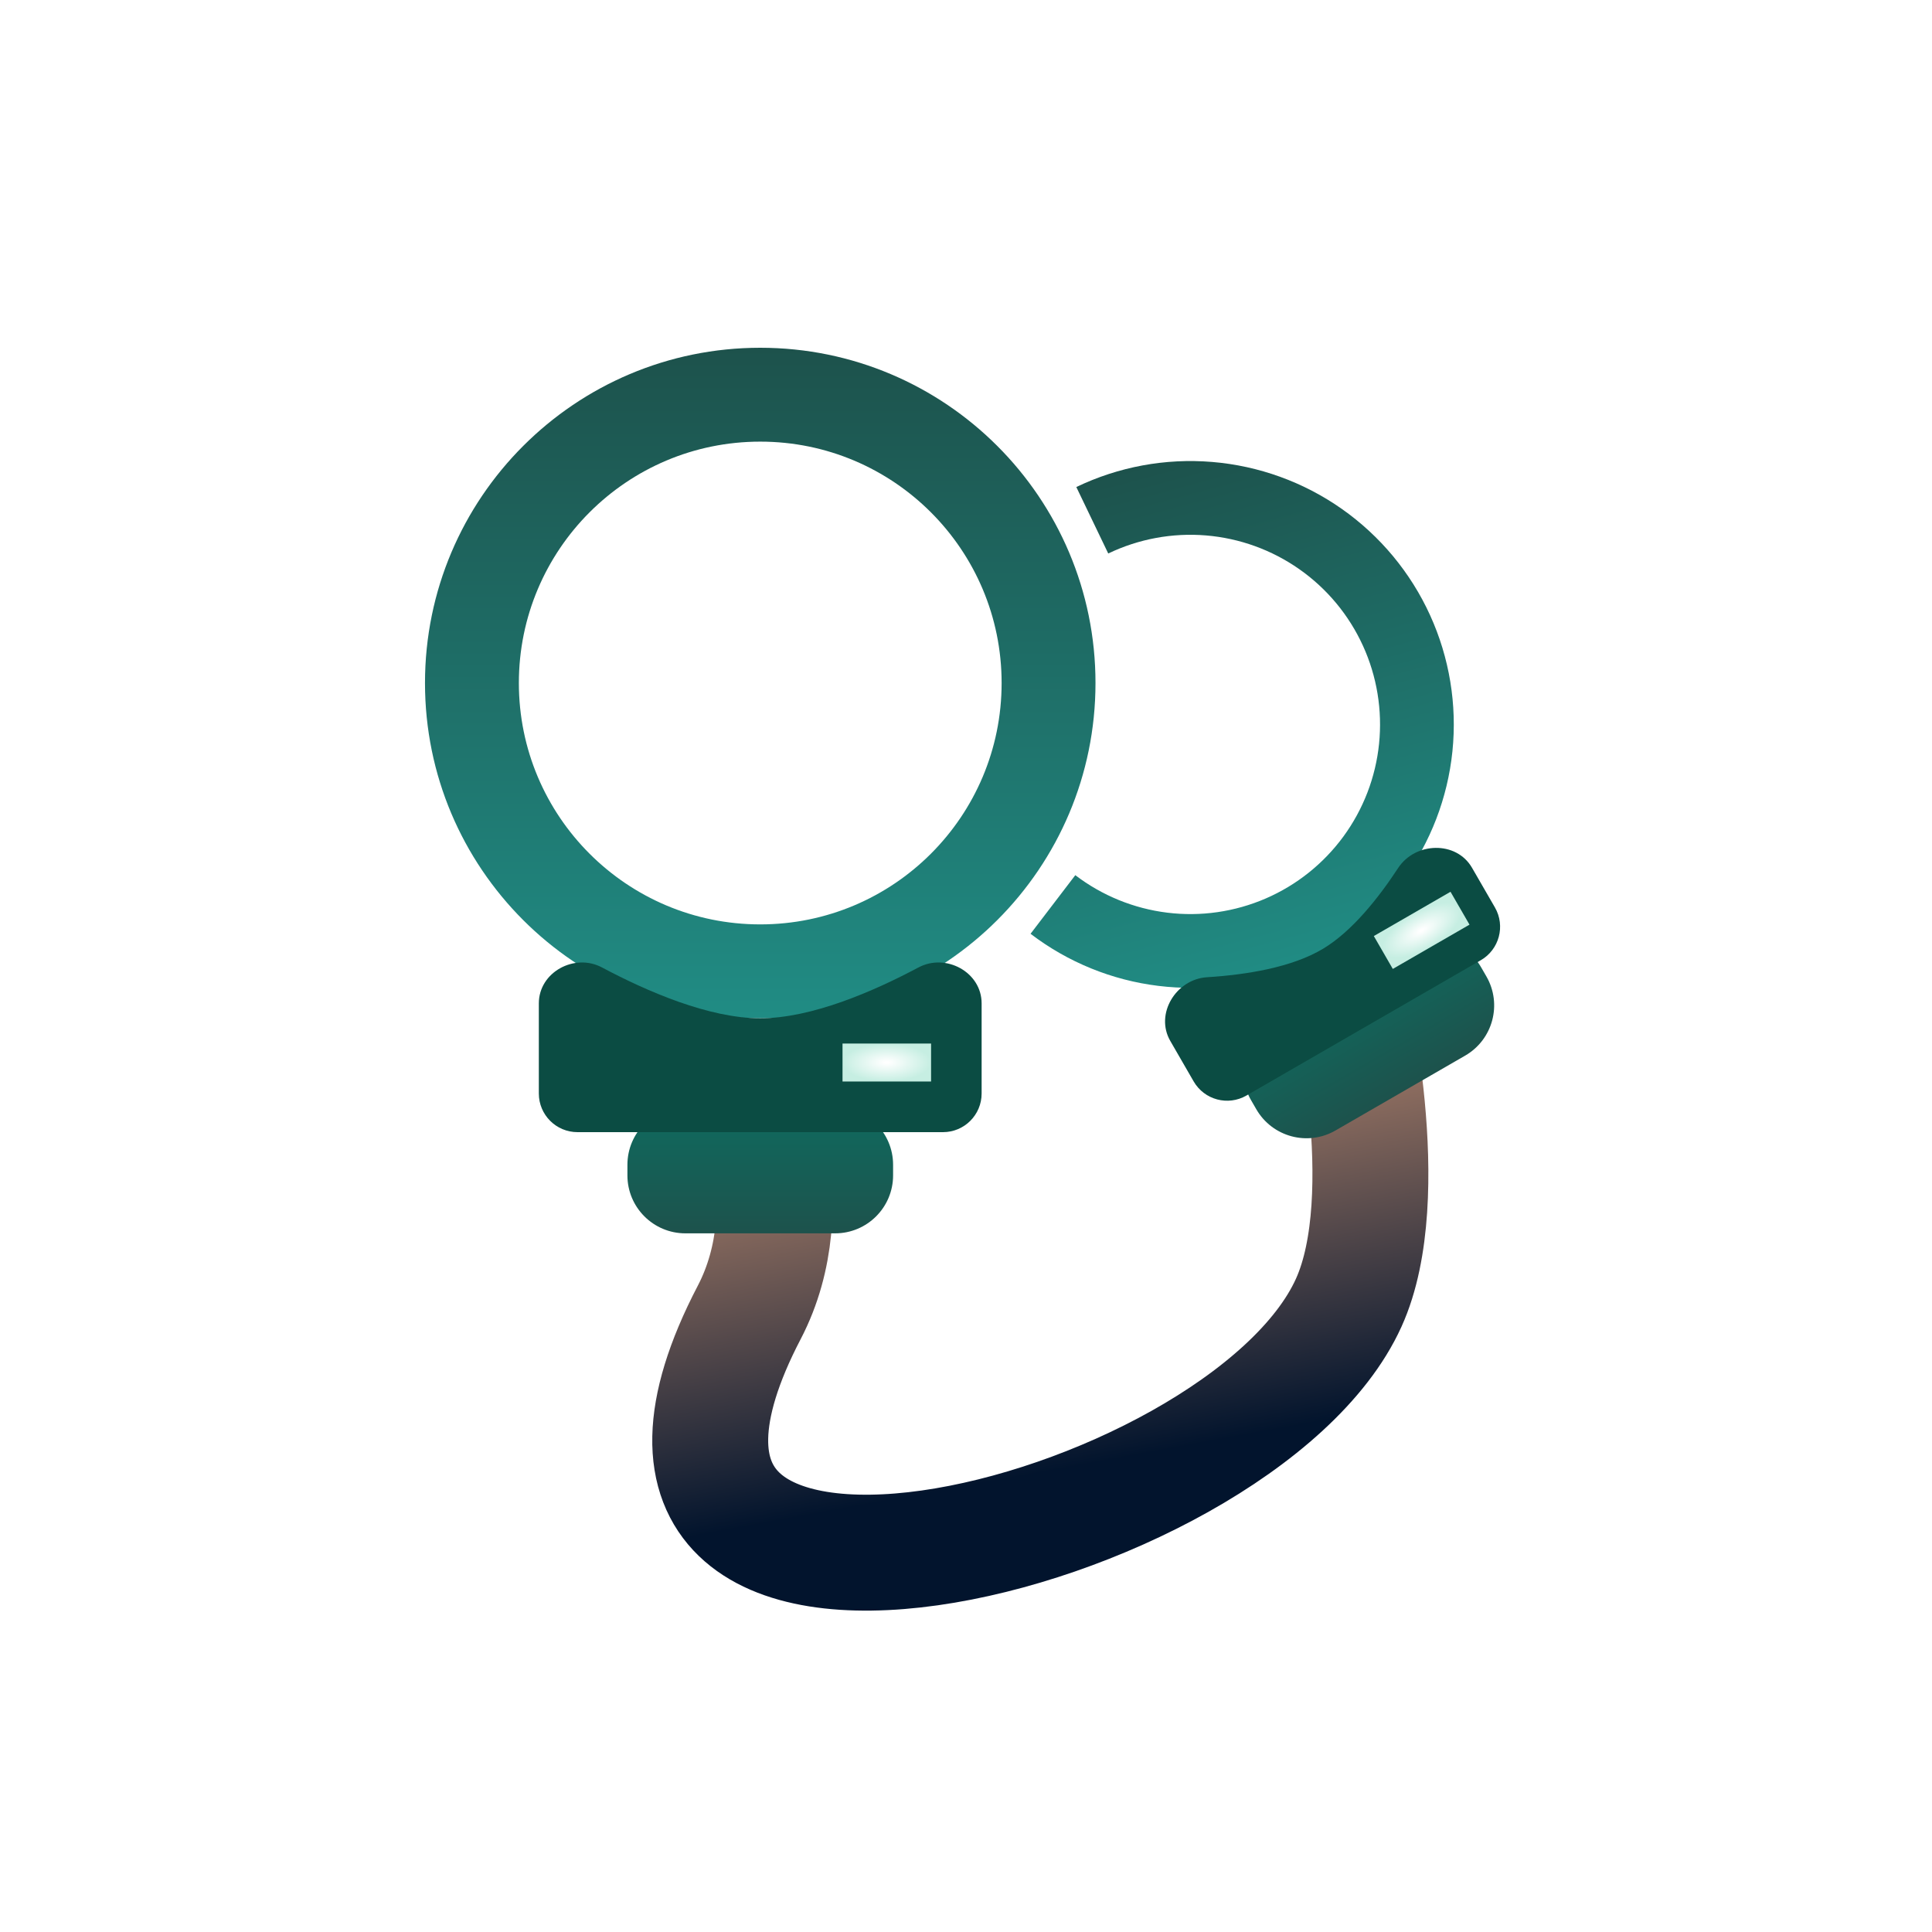
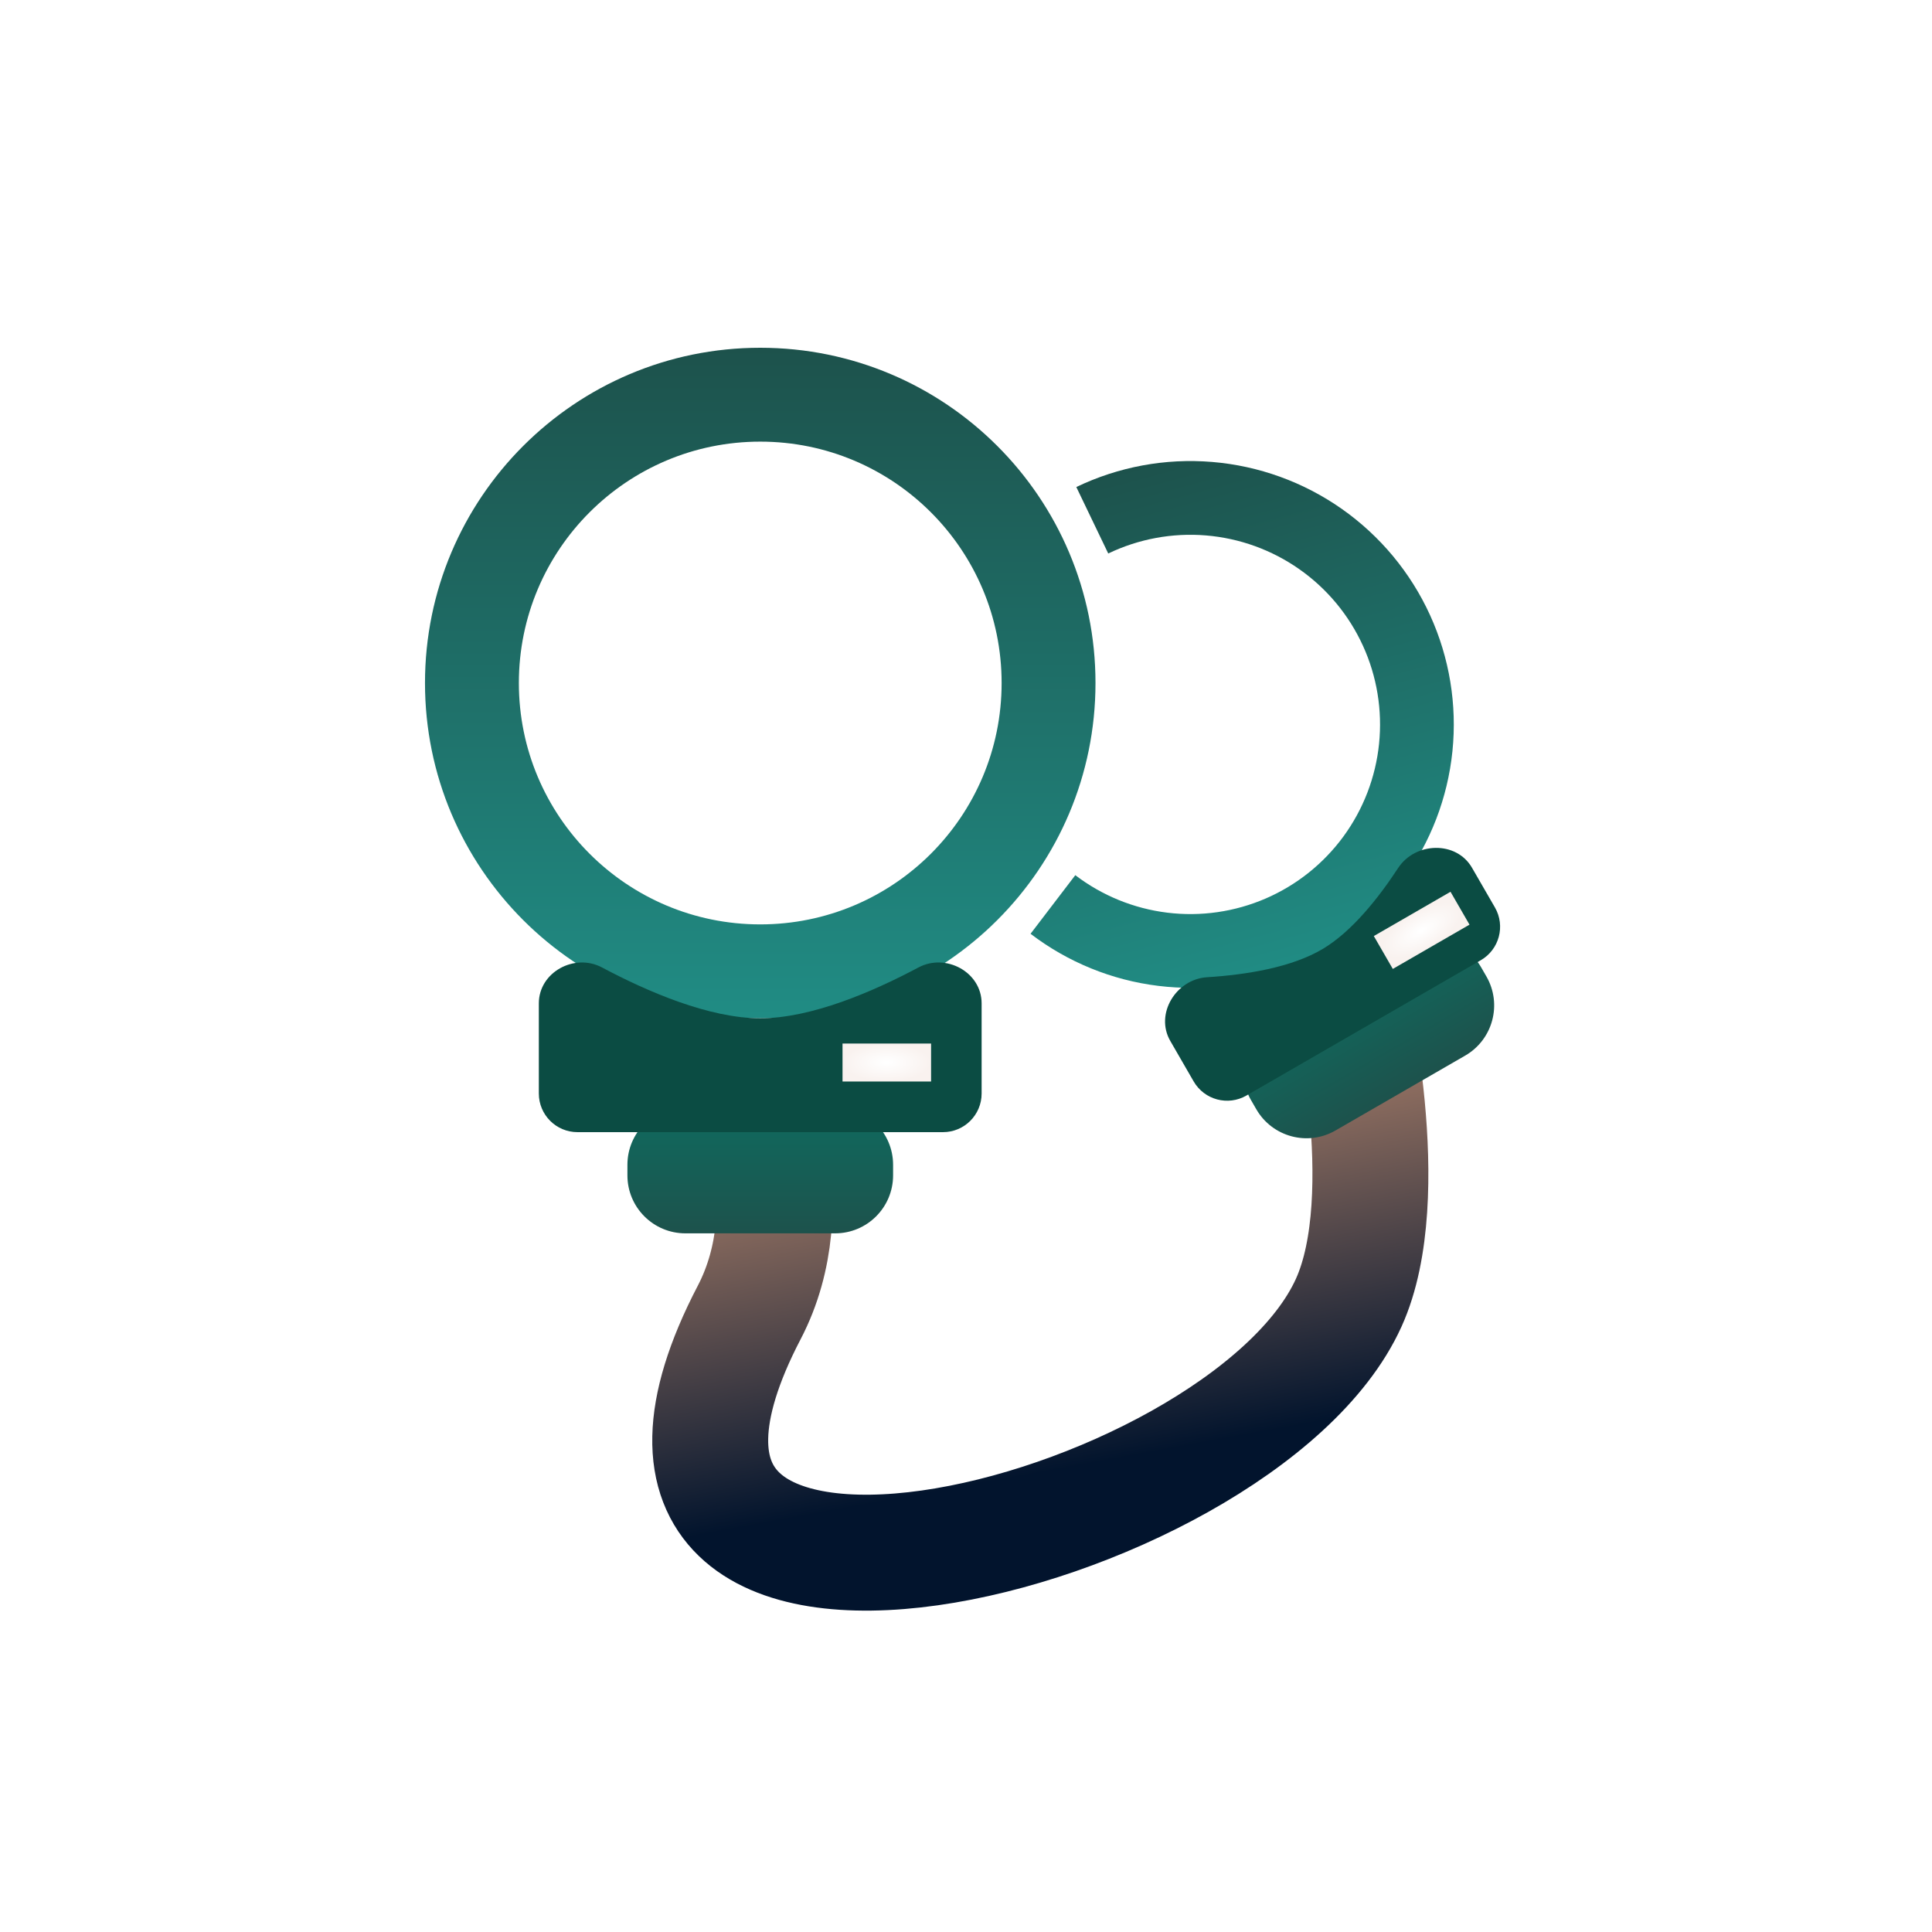
<svg xmlns="http://www.w3.org/2000/svg" width="80" height="80" viewBox="0 0 80 80" fill="none">
  <path d="M45.362 28.282C45.362 35.949 39.147 42.164 31.48 42.164C23.813 42.164 17.598 35.949 17.598 28.282C17.598 20.616 23.813 14.4 31.48 14.4C39.147 14.4 45.362 20.616 45.362 28.282ZM21.485 28.282C21.485 33.803 25.959 38.277 31.48 38.277C37 38.277 41.475 33.803 41.475 28.282C41.475 22.762 37 18.287 31.48 18.287C25.959 18.287 21.485 22.762 21.485 28.282Z" fill="url(#paint0_linear_1999_65061)" />
  <path d="M31.031 44.554C31.031 44.554 33.395 49.8 31.024 54.345C22.326 71.016 51.371 63.809 55.846 53.946C57.87 49.485 55.846 41.032 55.846 41.032" stroke="url(#paint1_linear_1999_65061)" stroke-width="4.8" />
  <rect x="25.98" y="45.832" width="11.001" height="5.238" rx="2.4" fill="url(#paint2_linear_1999_65061)" />
  <rect x="50.602" y="43.475" width="11.001" height="5.238" rx="2.4" transform="rotate(-30 50.6016 43.4746)" fill="url(#paint3_linear_1999_65061)" />
  <path d="M22.312 41.547C22.312 40.257 23.789 39.454 24.927 40.06C26.803 41.058 29.361 42.165 31.48 42.165C33.599 42.165 36.157 41.058 38.032 40.06C39.171 39.454 40.647 40.257 40.647 41.547V45.28C40.647 46.163 39.931 46.88 39.047 46.88H23.913C23.029 46.88 22.312 46.163 22.312 45.28V41.547Z" fill="#0B4C43" />
  <path d="M44.568 20.167C46.315 19.327 48.255 18.968 50.188 19.128C52.12 19.287 53.975 19.958 55.562 21.073C57.148 22.188 58.409 23.705 59.214 25.469C60.019 27.233 60.339 29.18 60.142 31.109C59.944 33.038 59.236 34.879 58.09 36.443C56.944 38.008 55.402 39.238 53.622 40.008C51.843 40.778 49.89 41.059 47.965 40.823C46.041 40.588 44.214 39.843 42.673 38.666L44.526 36.239C45.636 37.086 46.951 37.622 48.337 37.792C49.722 37.962 51.128 37.759 52.41 37.205C53.691 36.651 54.801 35.765 55.627 34.639C56.452 33.512 56.962 32.187 57.104 30.798C57.246 29.409 57.016 28.007 56.436 26.737C55.856 25.467 54.949 24.374 53.806 23.572C52.664 22.769 51.328 22.286 49.937 22.171C48.545 22.056 47.149 22.315 45.89 22.919L44.568 20.167Z" fill="url(#paint4_linear_1999_65061)" />
  <path d="M48.459 43.103C47.814 41.986 48.694 40.546 49.981 40.465C51.59 40.364 53.493 40.064 54.791 39.282C55.982 38.565 57.072 37.196 57.893 35.944C58.604 34.859 60.303 34.807 60.952 35.931L61.902 37.576C62.343 38.341 62.081 39.319 61.316 39.761L51.612 45.364C50.847 45.806 49.868 45.544 49.426 44.778L48.459 43.103Z" fill="#0B4C43" />
  <rect x="34.887" y="43.211" width="3.667" height="1.572" fill="url(#paint5_radial_1999_65061)" />
  <rect x="56.887" y="38.76" width="3.667" height="1.572" transform="rotate(-30 56.8867 38.7598)" fill="url(#paint6_radial_1999_65061)" />
  <defs>
    <linearGradient id="paint0_linear_1999_65061" x1="31.48" y1="14.4" x2="31.48" y2="42.164" gradientUnits="userSpaceOnUse">
      <stop stop-color="#1D524C" />
      <stop offset="1" stop-color="#208C84" />
    </linearGradient>
    <linearGradient id="paint1_linear_1999_65061" x1="41.191" y1="42.688" x2="44.91" y2="62.938" gradientUnits="userSpaceOnUse">
      <stop stop-color="#c49073" />
      <stop offset="0.891" stop-color="#02142d" />
    </linearGradient>
    <linearGradient id="paint2_linear_1999_65061" x1="31.481" y1="45.832" x2="31.481" y2="51.071" gradientUnits="userSpaceOnUse">
      <stop stop-color="#0F6B5F" />
      <stop offset="1" stop-color="#1D524C" />
    </linearGradient>
    <linearGradient id="paint3_linear_1999_65061" x1="56.102" y1="43.475" x2="56.102" y2="48.713" gradientUnits="userSpaceOnUse">
      <stop stop-color="#0F6B5F" />
      <stop offset="1" stop-color="#1D524C" />
    </linearGradient>
    <linearGradient id="paint4_linear_1999_65061" x1="46.469" y1="19.462" x2="52.115" y2="40.533" gradientUnits="userSpaceOnUse">
      <stop stop-color="#1D524C" />
      <stop offset="1" stop-color="#208C84" />
    </linearGradient>
    <radialGradient id="paint5_radial_1999_65061" cx="0" cy="0" r="1" gradientUnits="userSpaceOnUse" gradientTransform="translate(36.7202 43.9967) rotate(90) scale(0.785773 1.83347)">
      <stop offset="0.047" stop-color="white" />
-       <stop offset="1" stop-color="#C6EEE2" />
+       <stop offset="1" stop-color="#f9f2ef" />
    </radialGradient>
    <radialGradient id="paint6_radial_1999_65061" cx="0" cy="0" r="1" gradientUnits="userSpaceOnUse" gradientTransform="translate(58.7202 39.5455) rotate(90) scale(0.785773 1.83347)">
      <stop offset="0.047" stop-color="white" />
-       <stop offset="1" stop-color="#C6EEE2" />
+       <stop offset="1" stop-color="#f9f2ef" />
    </radialGradient>
  </defs>
</svg>
